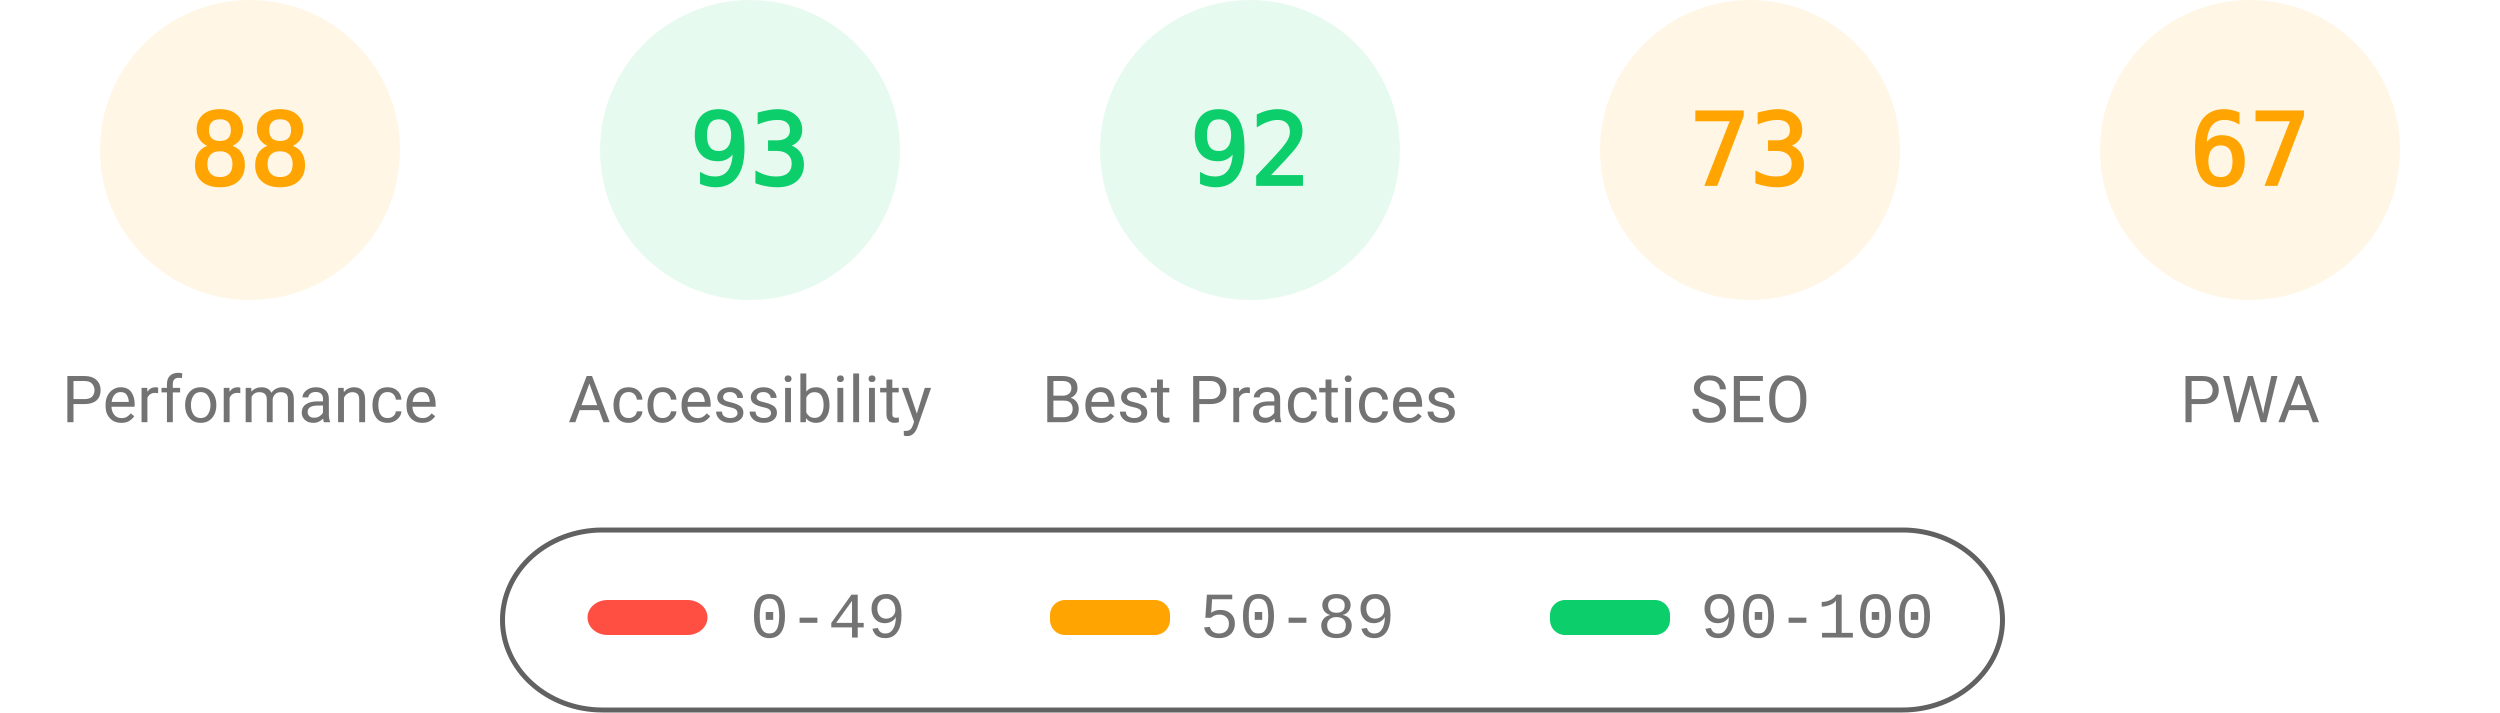
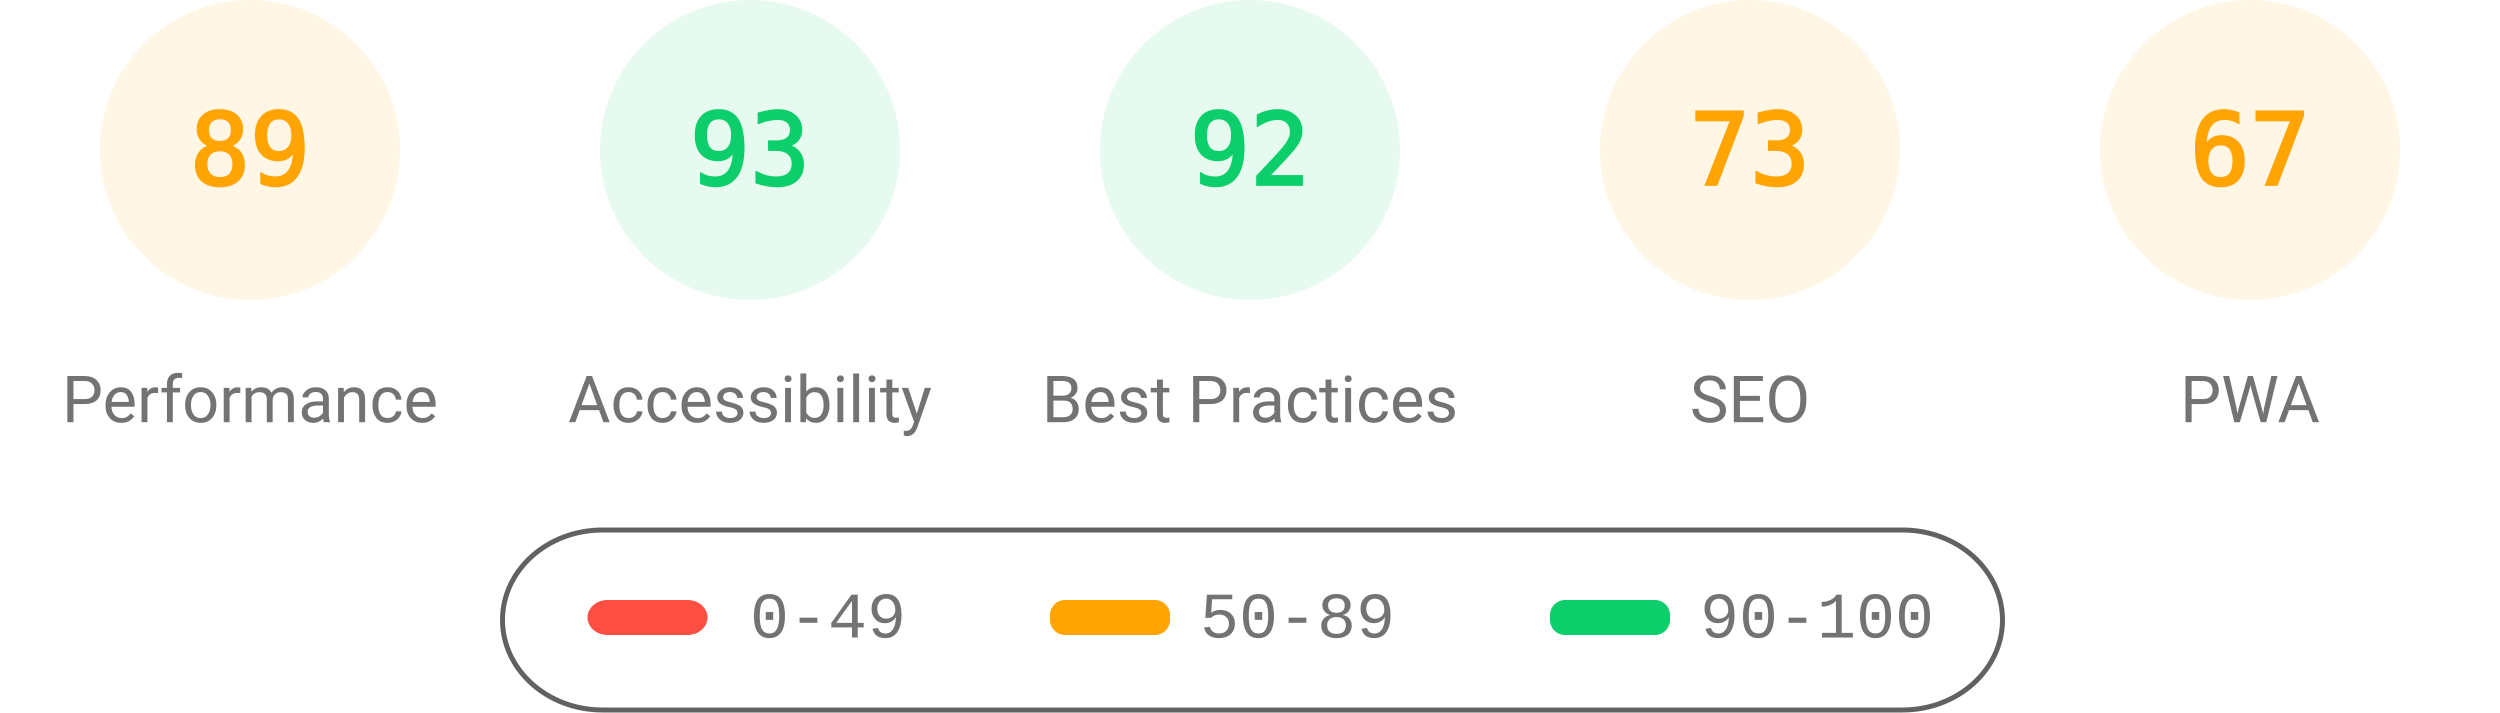
<svg xmlns="http://www.w3.org/2000/svg" fill="none" width="1000" height="285">
  <style>.gauge-base{opacity:.1}.gauge-arc{fill:none;animation-delay:250ms;stroke-linecap:round;transform:rotate(-90deg);transform-origin:100px 60px;animation:load-gauge 1s ease forwards}.guage-text{font-size:40px;font-family:monospace;text-align:center}.guage-red{color:#ff4e42;fill:#ff4e42;stroke:#ff4e42}.guage-orange{color:#ffa400;fill:#ffa400;stroke:#ffa400}.guage-green{color:#0cce6b;fill:#0cce6b;stroke:#0cce6b}.guage-undefined{color:#5c5c5c;fill:#5c5c5c;stroke:#5c5c5c}.guage-title{color:#737373;fill:#737373;stroke:none;font-size:26px;line-height:26px;font-family:Roboto,Halvetica,Arial,sans-serif}@keyframes load-gauge{from{stroke-dasharray:0 352.858}}</style>
  <svg class="guage-div guage-perf guage-orange" viewBox="0 0 200 200" width="200" height="200">
    <circle class="gauge-base" r="56" cx="100" cy="60" stroke-width="8" />
-     <circle class="gauge-arc guage-arc-1" r="56" cx="100" cy="60" stroke-width="8" style="stroke-dasharray:309.635,351.858" />
-     <text class="guage-text" x="100" y="60" alignment-baseline="central" dominant-baseline="central" text-anchor="middle">88</text>
+     <circle class="gauge-arc guage-arc-1" r="56" cx="100" cy="60" stroke-width="8" style="stroke-dasharray:313.154,351.858" />
+     <text class="guage-text" x="100" y="60" alignment-baseline="central" dominant-baseline="central" text-anchor="middle">89</text>
    <text class="guage-title" x="100" y="160" alignment-baseline="central" dominant-baseline="central" text-anchor="middle">Performance</text>
  </svg>
  <svg class="guage-div guage-acc guage-green" viewBox="0 0 200 200" width="200" height="200" x="200">
    <circle class="gauge-base" r="56" cx="100" cy="60" stroke-width="8" />
    <circle class="gauge-arc guage-arc-2" r="56" cx="100" cy="60" stroke-width="8" style="stroke-dasharray:327.228,351.858" />
    <text class="guage-text" x="100" y="60" alignment-baseline="central" dominant-baseline="central" text-anchor="middle">93</text>
    <text class="guage-title" x="100" y="160" alignment-baseline="central" dominant-baseline="central" text-anchor="middle">Accessibility</text>
  </svg>
  <svg class="guage-div guage-best guage-green" viewBox="0 0 200 200" width="200" height="200" x="400">
    <circle class="gauge-base" r="56" cx="100" cy="60" stroke-width="8" />
    <circle class="gauge-arc guage-arc-3" r="56" cx="100" cy="60" stroke-width="8" style="stroke-dasharray:323.709,351.858" />
    <text class="guage-text" x="100" y="60" alignment-baseline="central" dominant-baseline="central" text-anchor="middle">92</text>
    <text class="guage-title" x="100" y="160" alignment-baseline="central" dominant-baseline="central" text-anchor="middle">Best Practices</text>
  </svg>
  <svg class="guage-div guage-seo guage-orange" viewBox="0 0 200 200" width="200" height="200" x="600">
    <circle class="gauge-base" r="56" cx="100" cy="60" stroke-width="8" />
    <circle class="gauge-arc guage-arc-4" r="56" cx="100" cy="60" stroke-width="8" style="stroke-dasharray:256.856,351.858" />
    <text class="guage-text" x="100" y="60" alignment-baseline="central" dominant-baseline="central" text-anchor="middle">73</text>
    <text class="guage-title" x="100" y="160" alignment-baseline="central" dominant-baseline="central" text-anchor="middle">SEO</text>
  </svg>
  <svg class="guage-div guage-pwa guage-orange" viewBox="0 0 200 200" width="200" height="200" x="800">
    <circle class="gauge-base" r="56" cx="100" cy="60" stroke-width="8" />
    <circle class="gauge-arc guage-arc-4" r="56" cx="100" cy="60" stroke-width="8" style="stroke-dasharray:235.745,351.858" />
    <text class="guage-text" x="100" y="60" alignment-baseline="central" dominant-baseline="central" text-anchor="middle">67</text>
    <text class="guage-title" x="100" y="160" alignment-baseline="central" dominant-baseline="central" text-anchor="middle">PWA</text>
  </svg>
  <svg width="604" height="76" x="200" y="210">
    <path fill="none" id="canvas_background" d="M-1-1h604v80H-1z" />
    <rect fill-opacity="0" stroke="#616161" stroke-width="2" rx="40" id="svg_2" height="72" width="600" y="2" x="1" fill="#000" />
    <rect stroke="#000" rx="8" id="svg_3" height="14" width="48" y="30" x="35" stroke-opacity="null" stroke-width="0" fill="#ff4e42" />
    <rect stroke="#000" rx="6" id="svg_4" height="14" width="48" y="30" x="220" stroke-opacity="null" stroke-width="0" fill="#ffa400" />
    <rect stroke="#000" rx="6" id="svg_5" height="14" width="48" y="30" x="420" stroke-opacity="null" stroke-width="0" fill="#0cce6b" />
    <text xml:space="preserve" text-anchor="start" font-family="'Courier New', Courier, monospace" font-size="26" id="svg_6" y="45" x="100" stroke-opacity="null" stroke-width="0" stroke="#000" fill="#737373">0-49</text>
    <text xml:space="preserve" text-anchor="start" font-family="'Courier New', Courier, monospace" font-size="26" id="svg_7" y="45" x="280" stroke-opacity="null" stroke-width="0" stroke="#000" fill="#737373">50-89</text>
    <text xml:space="preserve" text-anchor="start" font-family="'Courier New', Courier, monospace" font-size="26" id="svg_8" y="45" x="480" stroke-opacity="null" stroke-width="0" stroke="#000" fill="#737373">90-100</text>
  </svg>
</svg>
